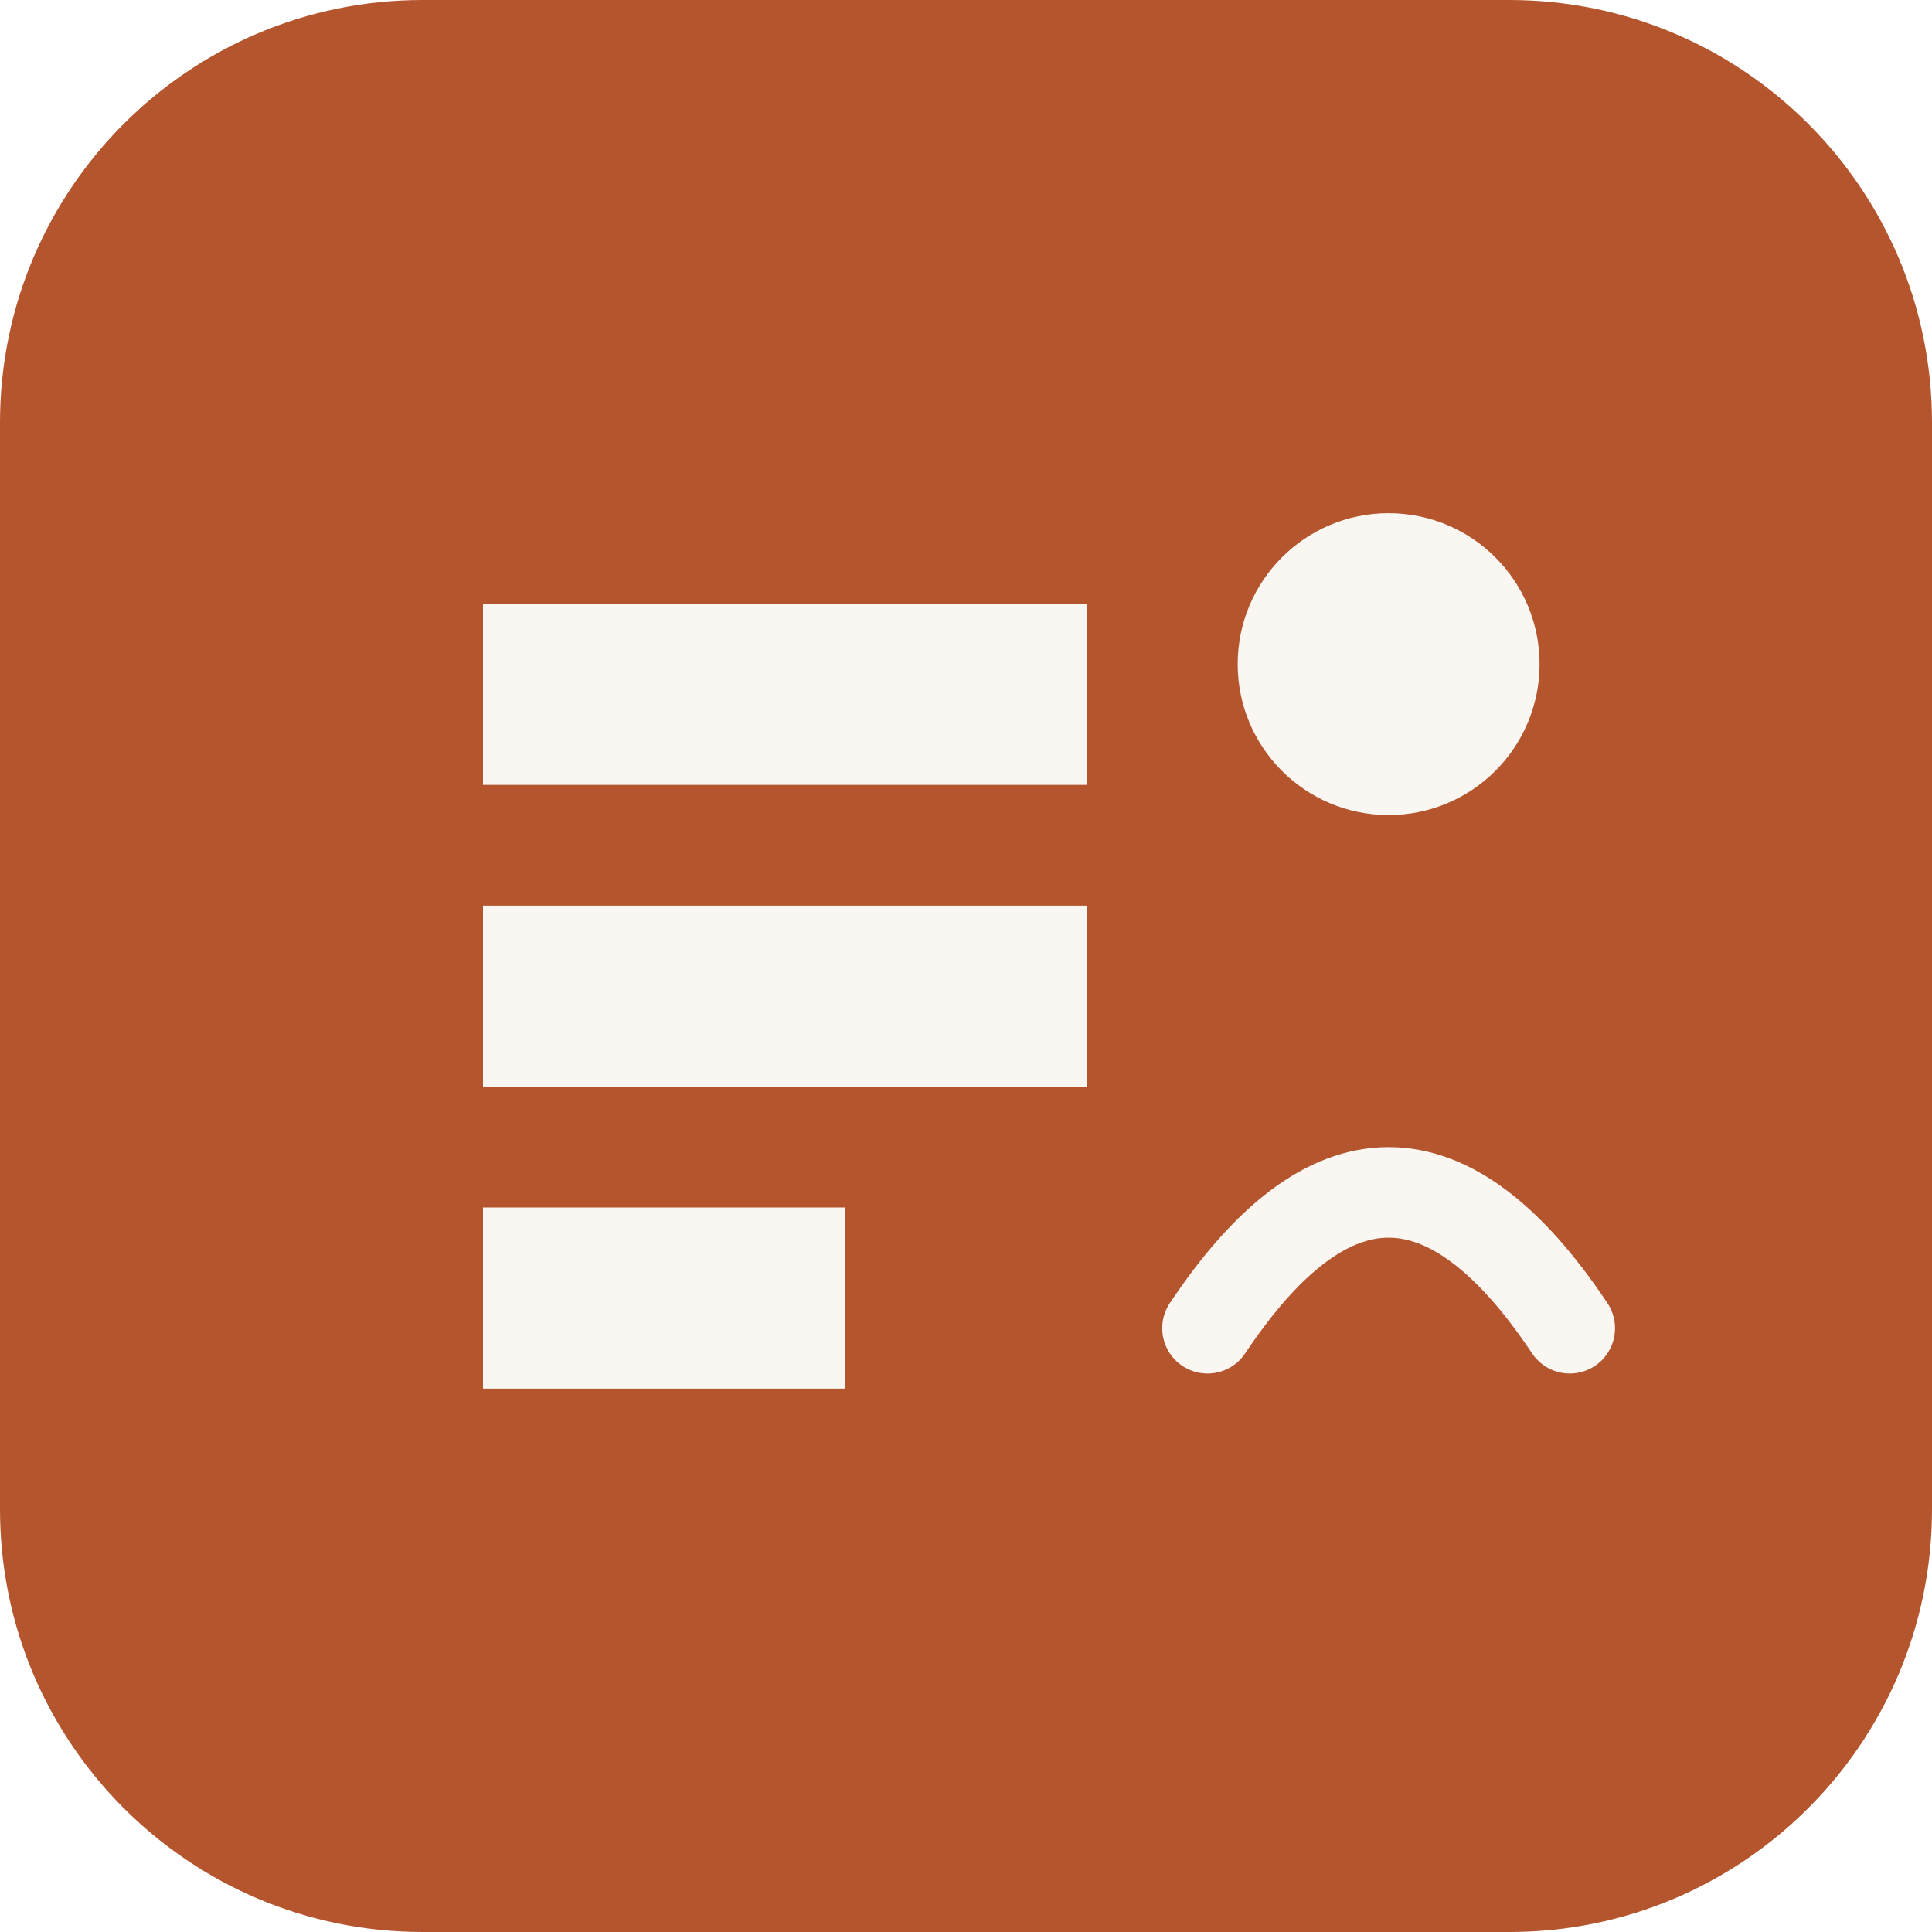
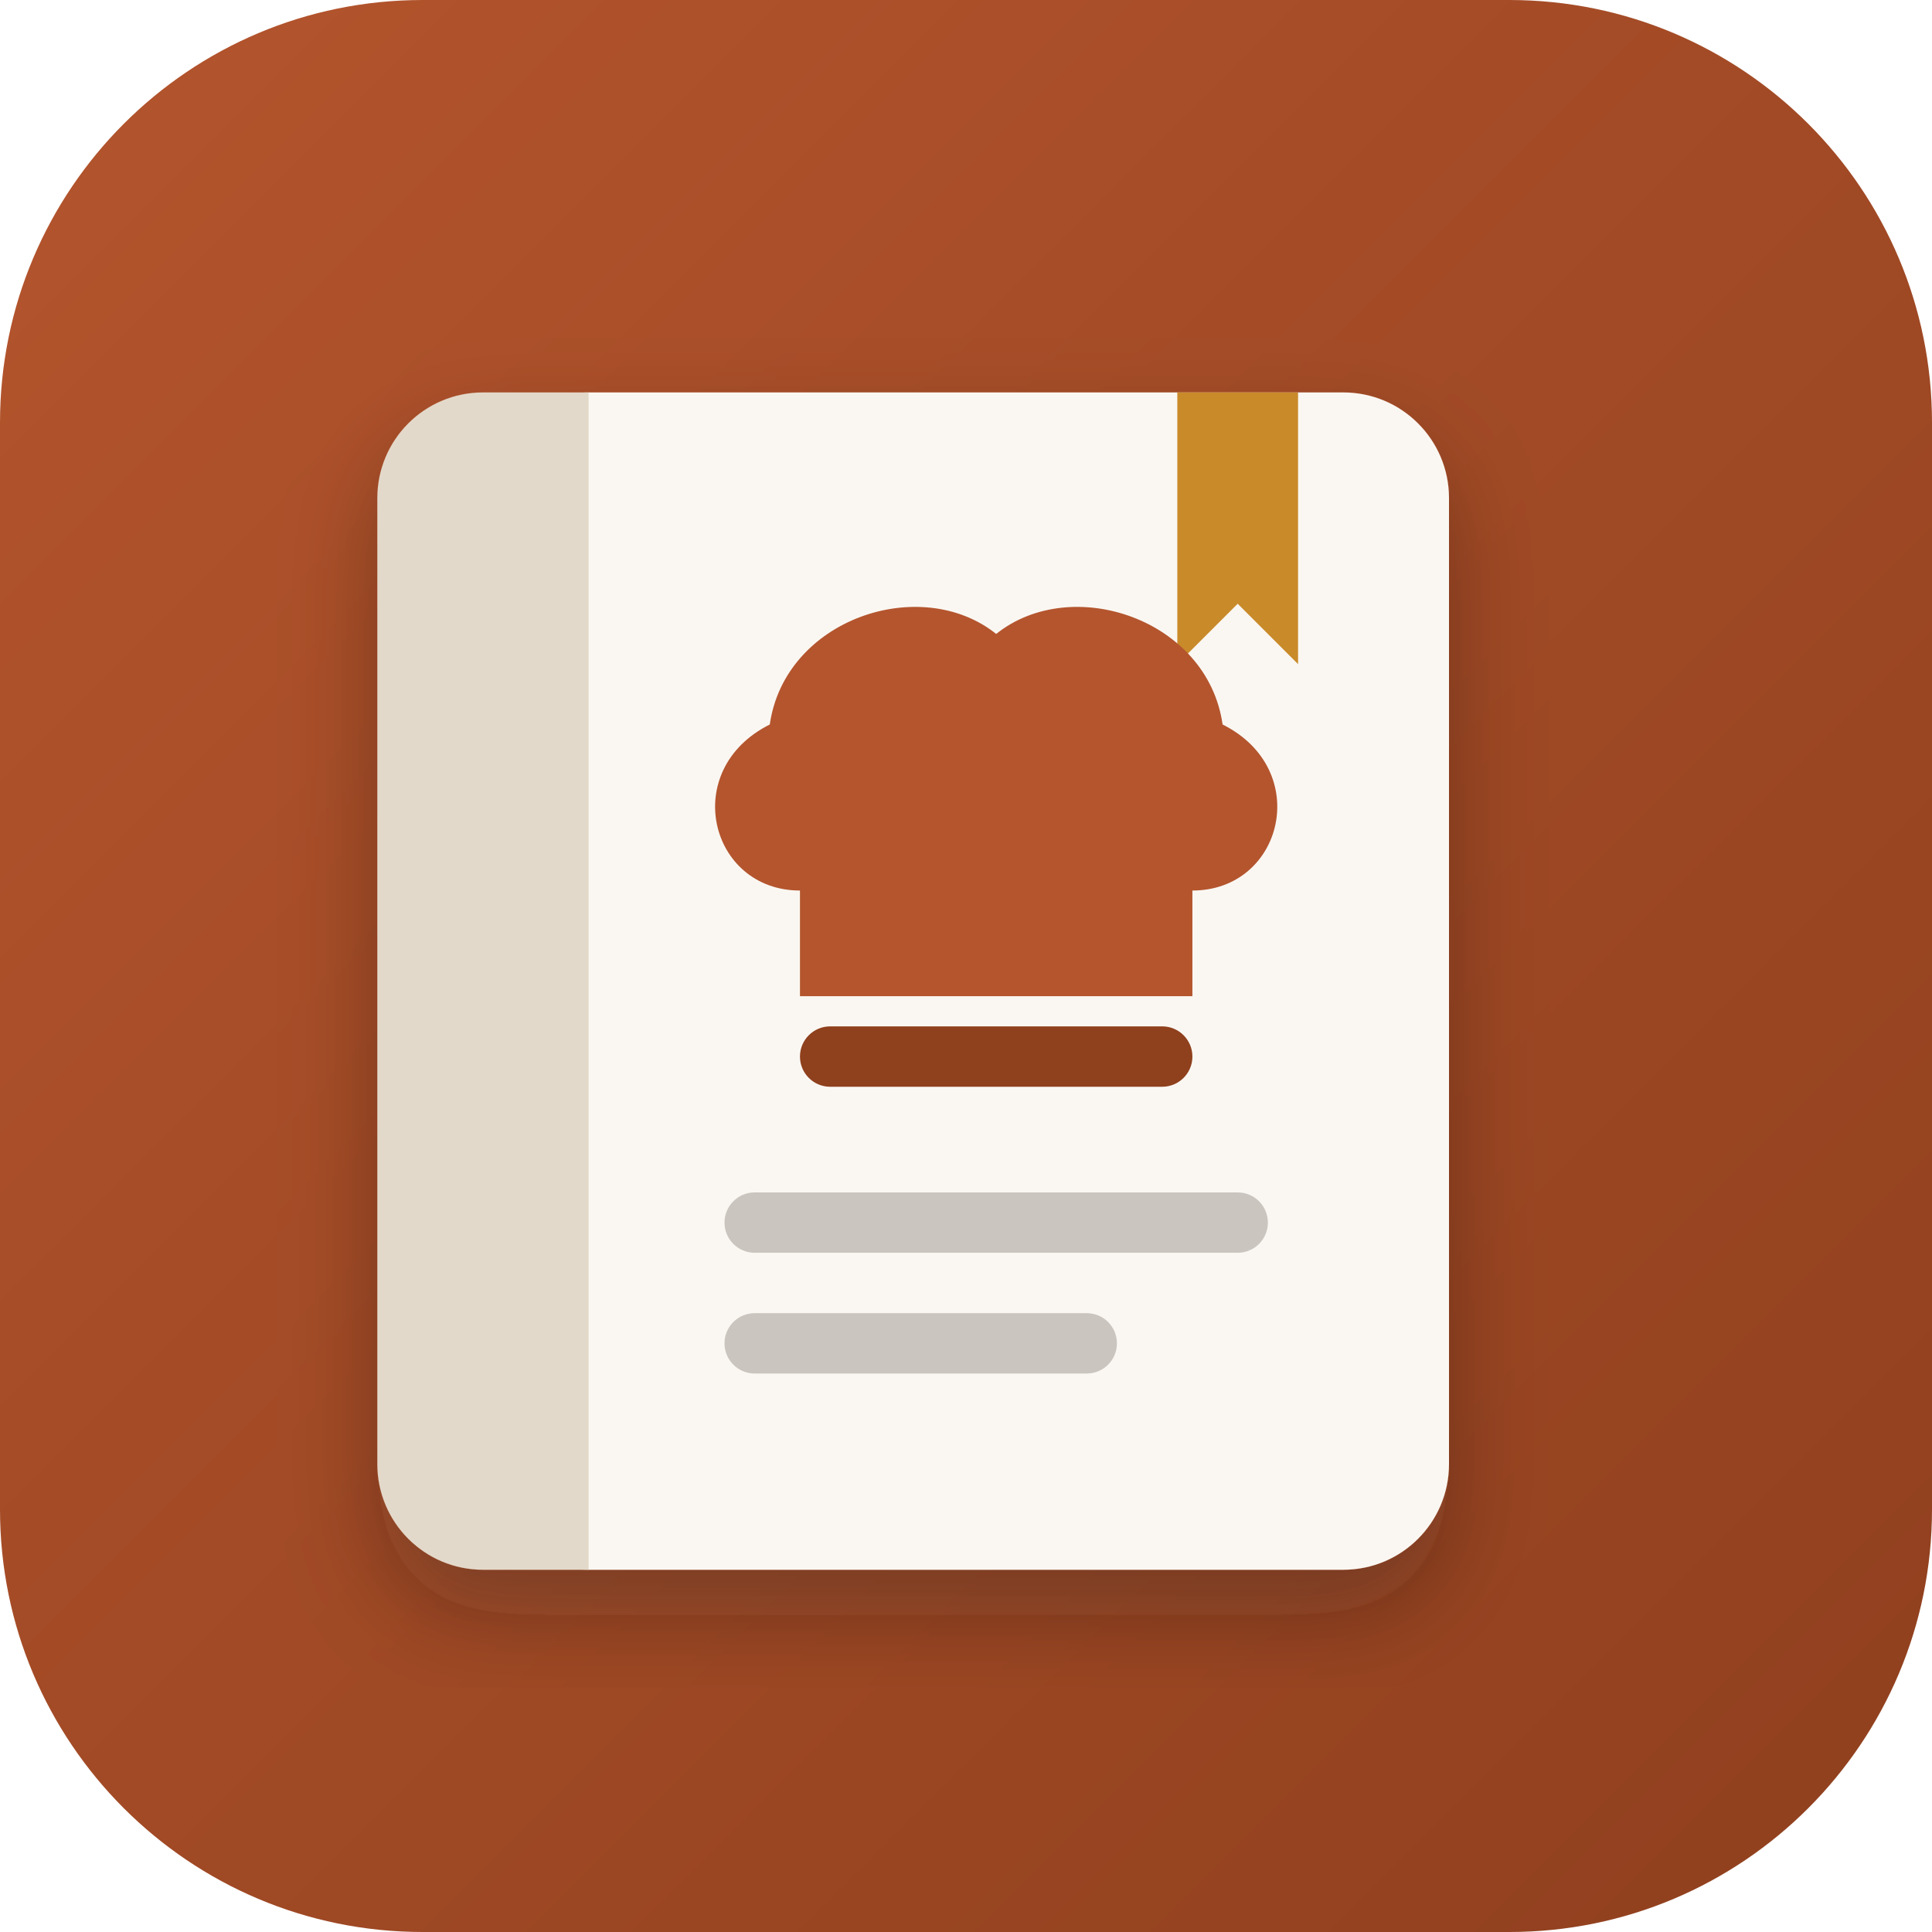
- <svg xmlns="http://www.w3.org/2000/svg" viewBox="0 0 64 64">
-   <rect width="64" height="64" rx="14" fill="#B4552D" />
-   <path d="M16 20h20v6H16zM16 30h20v6H16zM16 40h12v6H16z" fill="#FAF7F2" />
-   <circle cx="46" cy="22" r="5" fill="#FAF7F2" />
-   <path d="M40 44c4-6 8-6 12 0" stroke="#FAF7F2" stroke-width="3" fill="none" stroke-linecap="round" />
+ <svg xmlns="http://www.w3.org/2000/svg" viewBox="0 0 256 256" width="256" height="256">
+   <defs>
+     <linearGradient id="bg" x1="0%" y1="0%" x2="100%" y2="100%">
+       <stop offset="0%" stop-color="#B4552D" />
+       <stop offset="100%" stop-color="#8F3F1E" />
+     </linearGradient>
+     <filter id="shadow" x="-10%" y="-10%" width="120%" height="120%">
+       <feDropShadow dx="0" dy="6" stdDeviation="6" flood-color="#211C16" flood-opacity="0.28" />
+     </filter>
+   </defs>
+   <rect width="256" height="256" rx="56" fill="url(#bg)" />
+   <g filter="url(#shadow)">
+     <rect x="64" y="52" width="128" height="156" rx="14" fill="#FAF7F2" />
+     <path d="M 78 52 L 64 52 A 14 14 0 0 0 50 66 L 50 194 A 14 14 0 0 0 64 208 L 78 208 Z" fill="#E3D9CA" />
+     <polygon points="156,52 172,52 172,88 164,80 156,88" fill="#C98A2B" />
+     <path d="M 106 132              L 106 118              C 94 118 90 102 102 96              C 104 82 122 76 132 84              C 142 76 160 82 162 96              C 174 102 170 118 158 118              L 158 132 Z" fill="#B4552D" />
+     <rect x="106" y="136" width="52" height="8" rx="4" fill="#8F3F1E" />
+     <rect x="96" y="158" width="72" height="8" rx="4" fill="#5C5346" fill-opacity="0.3" />
+     <rect x="96" y="174" width="52" height="8" rx="4" fill="#5C5346" fill-opacity="0.3" />
+   </g>
</svg>
